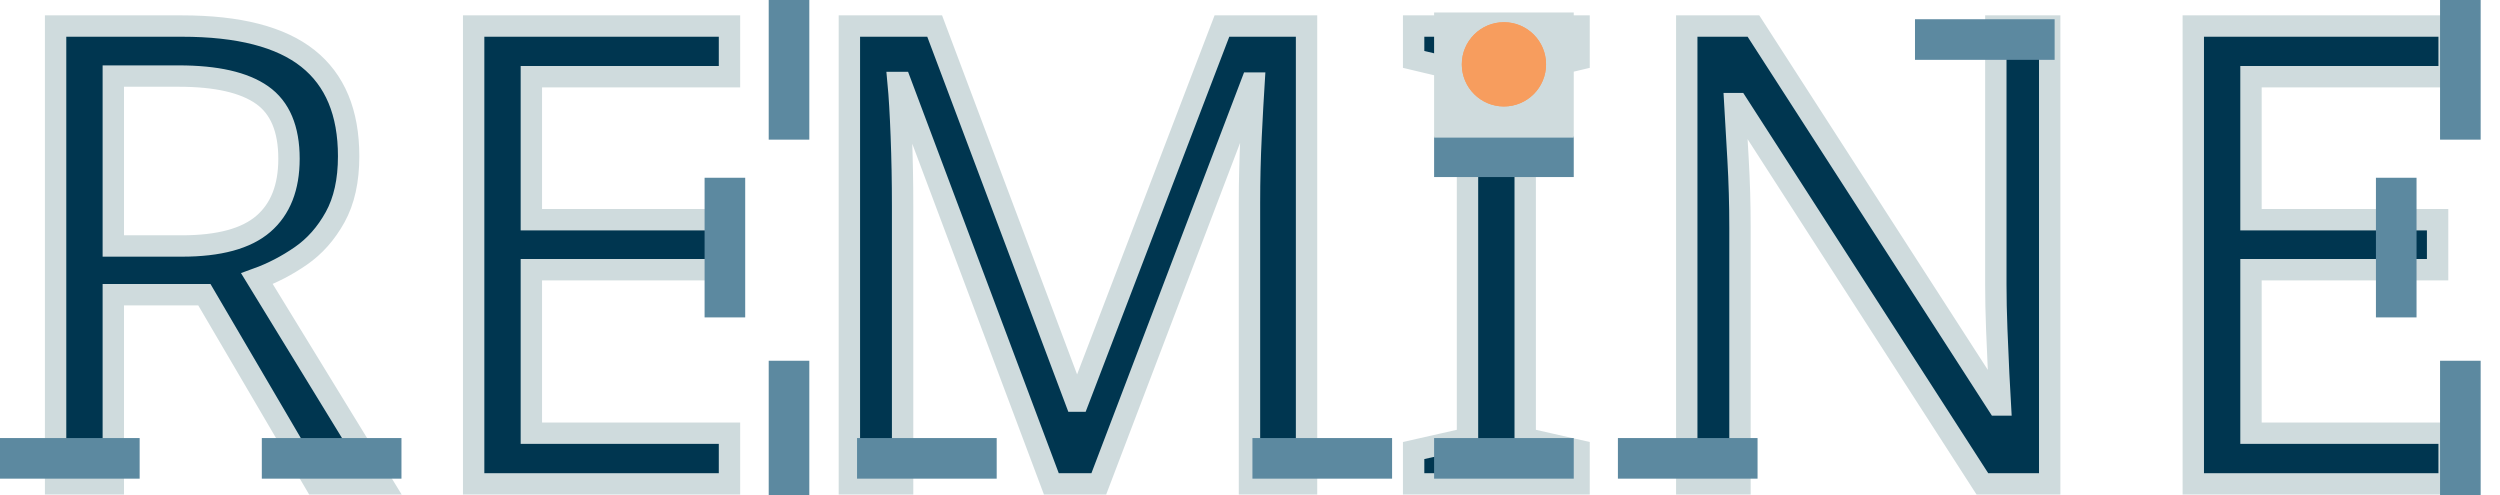
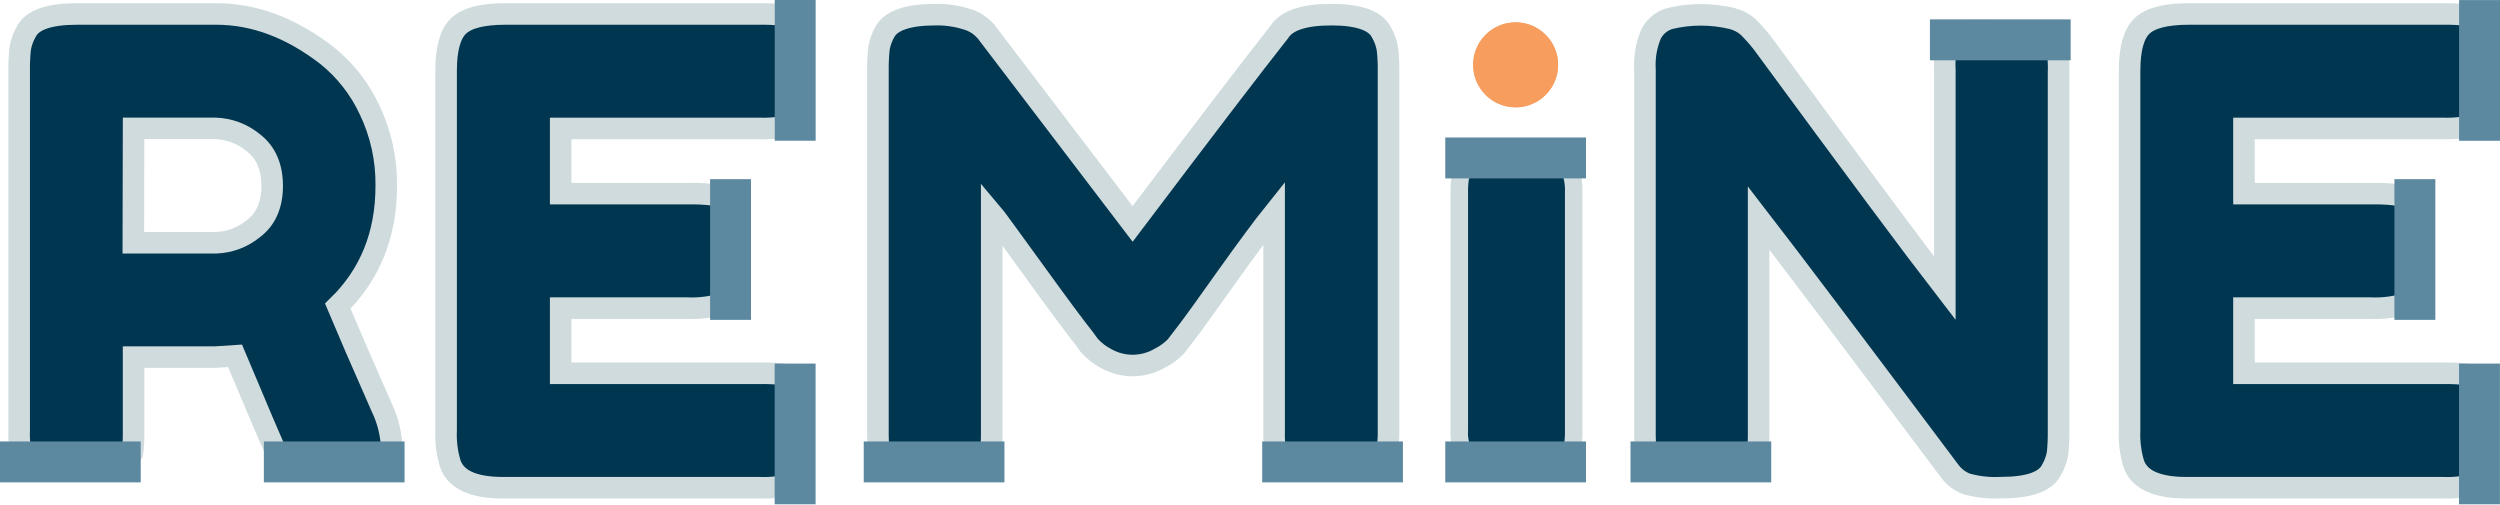
- <svg xmlns="http://www.w3.org/2000/svg" viewBox="0 0 1169.72 231.53">
+ <svg xmlns="http://www.w3.org/2000/svg" viewBox="0 0 402.59 81.21">
  <defs>
-     <style>.cls-1{font-size:300px;fill:#003650;stroke:#cfdbdd;stroke-miterlimit:10;stroke-width:10px;font-family:FredokaOne-Regular, Fredoka One;letter-spacing:0.03em;}.cls-2{fill:#5c89a0;}.cls-3{fill:#cfdbdd;}.cls-4{fill:#f79d5e;}</style>
+     <style>.cls-1,.cls-2{fill:#003650;stroke:#cfdbdd;stroke-miterlimit:10;}.cls-1{stroke-width:3.47px;}.cls-2{stroke-width:2.82px;}.cls-3{fill:#5c89a0;}.cls-4{fill:#f79d5e;}</style>
  </defs>
-   <g id="Layer_1" data-name="Layer 1">
-     <text class="cls-1" transform="translate(-3.08 226.39)">REMINE</text>
-     <rect class="cls-2" y="204.96" width="65.34" height="19" />
-     <rect class="cls-2" x="122.5" y="204.96" width="65.34" height="19" />
-     <rect class="cls-2" x="401" y="204.96" width="65.34" height="19" />
-     <rect class="cls-2" x="586" y="204.96" width="65.34" height="19" />
-     <rect class="cls-2" x="671" y="204.96" width="65.34" height="19" />
-     <rect class="cls-2" x="757" y="204.96" width="65.34" height="19" />
-     <rect class="cls-2" x="896" y="9" width="65.34" height="19" />
-     <rect class="cls-2" x="671" y="63.84" width="65.34" height="19" />
-     <rect class="cls-3" x="671" y="5.84" width="65.34" height="58.55" />
-     <rect class="cls-2" x="336.5" y="23.17" width="65.34" height="19" transform="translate(336.5 401.84) rotate(-90)" />
-     <rect class="cls-2" x="336.5" y="191.96" width="65.34" height="19" transform="translate(167.71 570.63) rotate(-90)" />
-     <rect class="cls-2" x="306.5" y="106.34" width="65.34" height="19" transform="translate(223.33 455.01) rotate(-90)" />
-     <rect class="cls-2" x="1118.5" y="23.17" width="65.34" height="19" transform="translate(1118.5 1183.84) rotate(-90)" />
-     <rect class="cls-2" x="1118.5" y="191.96" width="65.34" height="19" transform="translate(949.71 1352.63) rotate(-90)" />
-     <rect class="cls-2" x="1088.5" y="106.34" width="65.34" height="19" transform="translate(1005.33 1237.01) rotate(-90)" />
-     <circle class="cls-4" cx="703.67" cy="30.1" r="19.71" />
-     <circle class="cls-4" cx="703.67" cy="30.1" r="19.71" />
+   <g id="Layer_2" data-name="Layer 2">
+     <g id="Layer_1-2" data-name="Layer 1">
+       <path class="cls-1" d="M61.47,65.62A16.59,16.59,0,0,1,63,71a5.12,5.12,0,0,1-1.6,3.63c-1.07,1.12-15.9.58-16.29-.27Q43.27,70.2,37.85,57.3l-3.23.21H21.51V69.27a31.54,31.54,0,0,1-.15,3.59c-.11.79-16.81,4.28-17.64,1.71a17.24,17.24,0,0,1-.63-5.41V11.41a30.92,30.92,0,0,1,.16-3.59,8.13,8.13,0,0,1,1-2.76q1.46-2.8,8.11-2.81H34.83q9.15,0,17.79,6.66a24.38,24.38,0,0,1,6.87,8.74A27.43,27.43,0,0,1,62.2,29.93q0,11.76-7.81,19.36Q56.69,54.8,61.47,65.62Zm-40-26.53H34.83a10,10,0,0,0,6-2.29q3-2.29,3-6.87t-3-6.92a10.12,10.12,0,0,0-6.25-2.34H21.51Z" />
+       <path class="cls-1" d="M90.29,60.11h32.05a31.42,31.42,0,0,1,3.59.15,8.59,8.59,0,0,1,2.76,1c.8,1,.47,15.82-1,16.65a17.24,17.24,0,0,1-5.41.63H81q-7.27,0-8.53-4a16.21,16.21,0,0,1-.63-5.3V11.41q0-5.31,2-7.23t7.49-1.93h41a28.8,28.8,0,0,1,3.59.16,8.13,8.13,0,0,1,2.76,1c1.07,1,.78,15.81-1,16.65a17.6,17.6,0,0,1-5.41.62H90.29V31.18H110.9a28.91,28.91,0,0,1,3.59.16,8.34,8.34,0,0,1,2.75,1c1.88,1,1.49,15.82-1.14,16.65a17.24,17.24,0,0,1-5.41.63H90.29Z" />
+       <path class="cls-1" d="M222.44,5.17a8.06,8.06,0,0,1,1,2.81,30.06,30.06,0,0,1,.16,3.64V69.37a15.14,15.14,0,0,1-.71,5c-.64,1.79-16.84,1.08-17.19.18a20.54,20.54,0,0,1-.52-5.41V34.3q-2.59,3.23-7.6,10.25c-3.32,4.68-5.44,7.62-6.34,8.79l-1.88,2.45a9.6,9.6,0,0,1-2.55,1.87,8.71,8.71,0,0,1-8.63.11,9.39,9.39,0,0,1-2.76-2.14l-.83-1.14q-2.09-2.6-8.22-11.08T159.7,34.3V69.37a28.8,28.8,0,0,1-.16,3.59c-.1.8-17.9.78-18,0a33.79,33.79,0,0,1-.16-3.75V11.41a30.92,30.92,0,0,1,.16-3.59,8.13,8.13,0,0,1,1-2.76q1.56-2.7,8.11-2.7a15.37,15.37,0,0,1,4.84.67,6.19,6.19,0,0,1,2.66,1.41l.62.62,23.62,31Q200.07,12.66,206,5.17c1.18-1.88,4-2.81,8.38-2.81S221.47,3.29,222.44,5.17Z" />
+       <path class="cls-2" d="M235,31a13.83,13.83,0,0,1,.15-2.37,4.41,4.41,0,0,1,1-1.82q1.45-1.86,8.12-1.86,7.27,0,8.63,2.54a9.25,9.25,0,0,1,.52,3.58V69.29a13.8,13.8,0,0,1-.15,2.41,4.72,4.72,0,0,1-1,1.79q-1.45,1.85-8.12,1.85c-4.85,0-7.7-.87-8.53-2.61a7.38,7.38,0,0,1-.62-3.51Z" />
+       <path class="cls-1" d="M314.17,5.43c.66-1.22,16.42-.09,16.7.88a16.24,16.24,0,0,1,.63,5.31V69.37a30.69,30.69,0,0,1-.16,3.64,8.15,8.15,0,0,1-1,2.71q-1.46,2.81-8.12,2.81a17,17,0,0,1-5.61-.63,6,6,0,0,1-2.61-2q-23.4-31.22-30.8-40.79V69.37a31.23,31.23,0,0,1-.15,3.64c-.11.77-17.9.73-18-.1a33.05,33.05,0,0,1-.15-3.64V11.2a12.65,12.65,0,0,1,1-5.77,4.94,4.94,0,0,1,3-2.45,21.48,21.48,0,0,1,10,0,6.22,6.22,0,0,1,2.55,1.3,27.23,27.23,0,0,1,2.4,2.7q21.95,29.88,29.34,39.44V11.2A12.65,12.65,0,0,1,314.17,5.43Z" />
+       <path class="cls-1" d="M361.36,60.11h32.05a31.54,31.54,0,0,1,3.59.15,8.67,8.67,0,0,1,2.76,1c.18,3.28,1.52,15.82-1,16.65a17.35,17.35,0,0,1-5.42.63H352.1q-7.29,0-8.54-4a16.55,16.55,0,0,1-.62-5.3V11.41q0-5.31,2-7.23t7.49-1.93h41a28.91,28.91,0,0,1,3.59.16,8.21,8.21,0,0,1,2.76,1c.89,2.26,1.27,15.37-1,16.65a17.72,17.72,0,0,1-5.42.62H361.36V31.18H382a28.8,28.8,0,0,1,3.59.16,8.31,8.31,0,0,1,2.76,1c1.87,1,1.49,15.82-1.15,16.65a17.24,17.24,0,0,1-5.41.63H361.36Z" />
+       <rect class="cls-3" y="71.09" width="22.66" height="6.59" />
+       <rect class="cls-3" x="42.49" y="71.09" width="22.66" height="6.59" />
+       <rect class="cls-3" x="139.09" y="71.09" width="22.66" height="6.59" />
+       <rect class="cls-3" x="203.26" y="71.09" width="22.66" height="6.59" />
+       <rect class="cls-3" x="232.74" y="71.09" width="22.66" height="6.59" />
+       <rect class="cls-3" x="262.57" y="71.09" width="22.66" height="6.59" />
+       <rect class="cls-3" x="310.79" y="3.12" width="22.66" height="6.59" />
+       <rect class="cls-3" x="232.74" y="22.14" width="22.66" height="6.59" />
+       <rect class="cls-3" x="116.72" y="8.04" width="22.66" height="6.59" transform="translate(116.72 139.38) rotate(-90)" />
+       <rect class="cls-3" x="116.72" y="66.58" width="22.66" height="6.59" transform="translate(58.17 197.93) rotate(-90)" />
+       <rect class="cls-3" x="106.31" y="36.88" width="22.66" height="6.59" transform="translate(77.47 157.82) rotate(-90)" />
+       <rect class="cls-3" x="387.96" y="8.04" width="22.66" height="6.59" transform="translate(387.96 410.63) rotate(-90)" />
+       <rect class="cls-3" x="387.96" y="66.58" width="22.66" height="6.59" transform="translate(329.41 469.17) rotate(-90)" />
+       <rect class="cls-3" x="377.56" y="36.88" width="22.66" height="6.59" transform="translate(348.71 429.07) rotate(-90)" />
+       <circle class="cls-4" cx="244.07" cy="10.44" r="6.84" />
+       <circle class="cls-4" cx="244.07" cy="10.44" r="6.84" />
+     </g>
  </g>
</svg>
